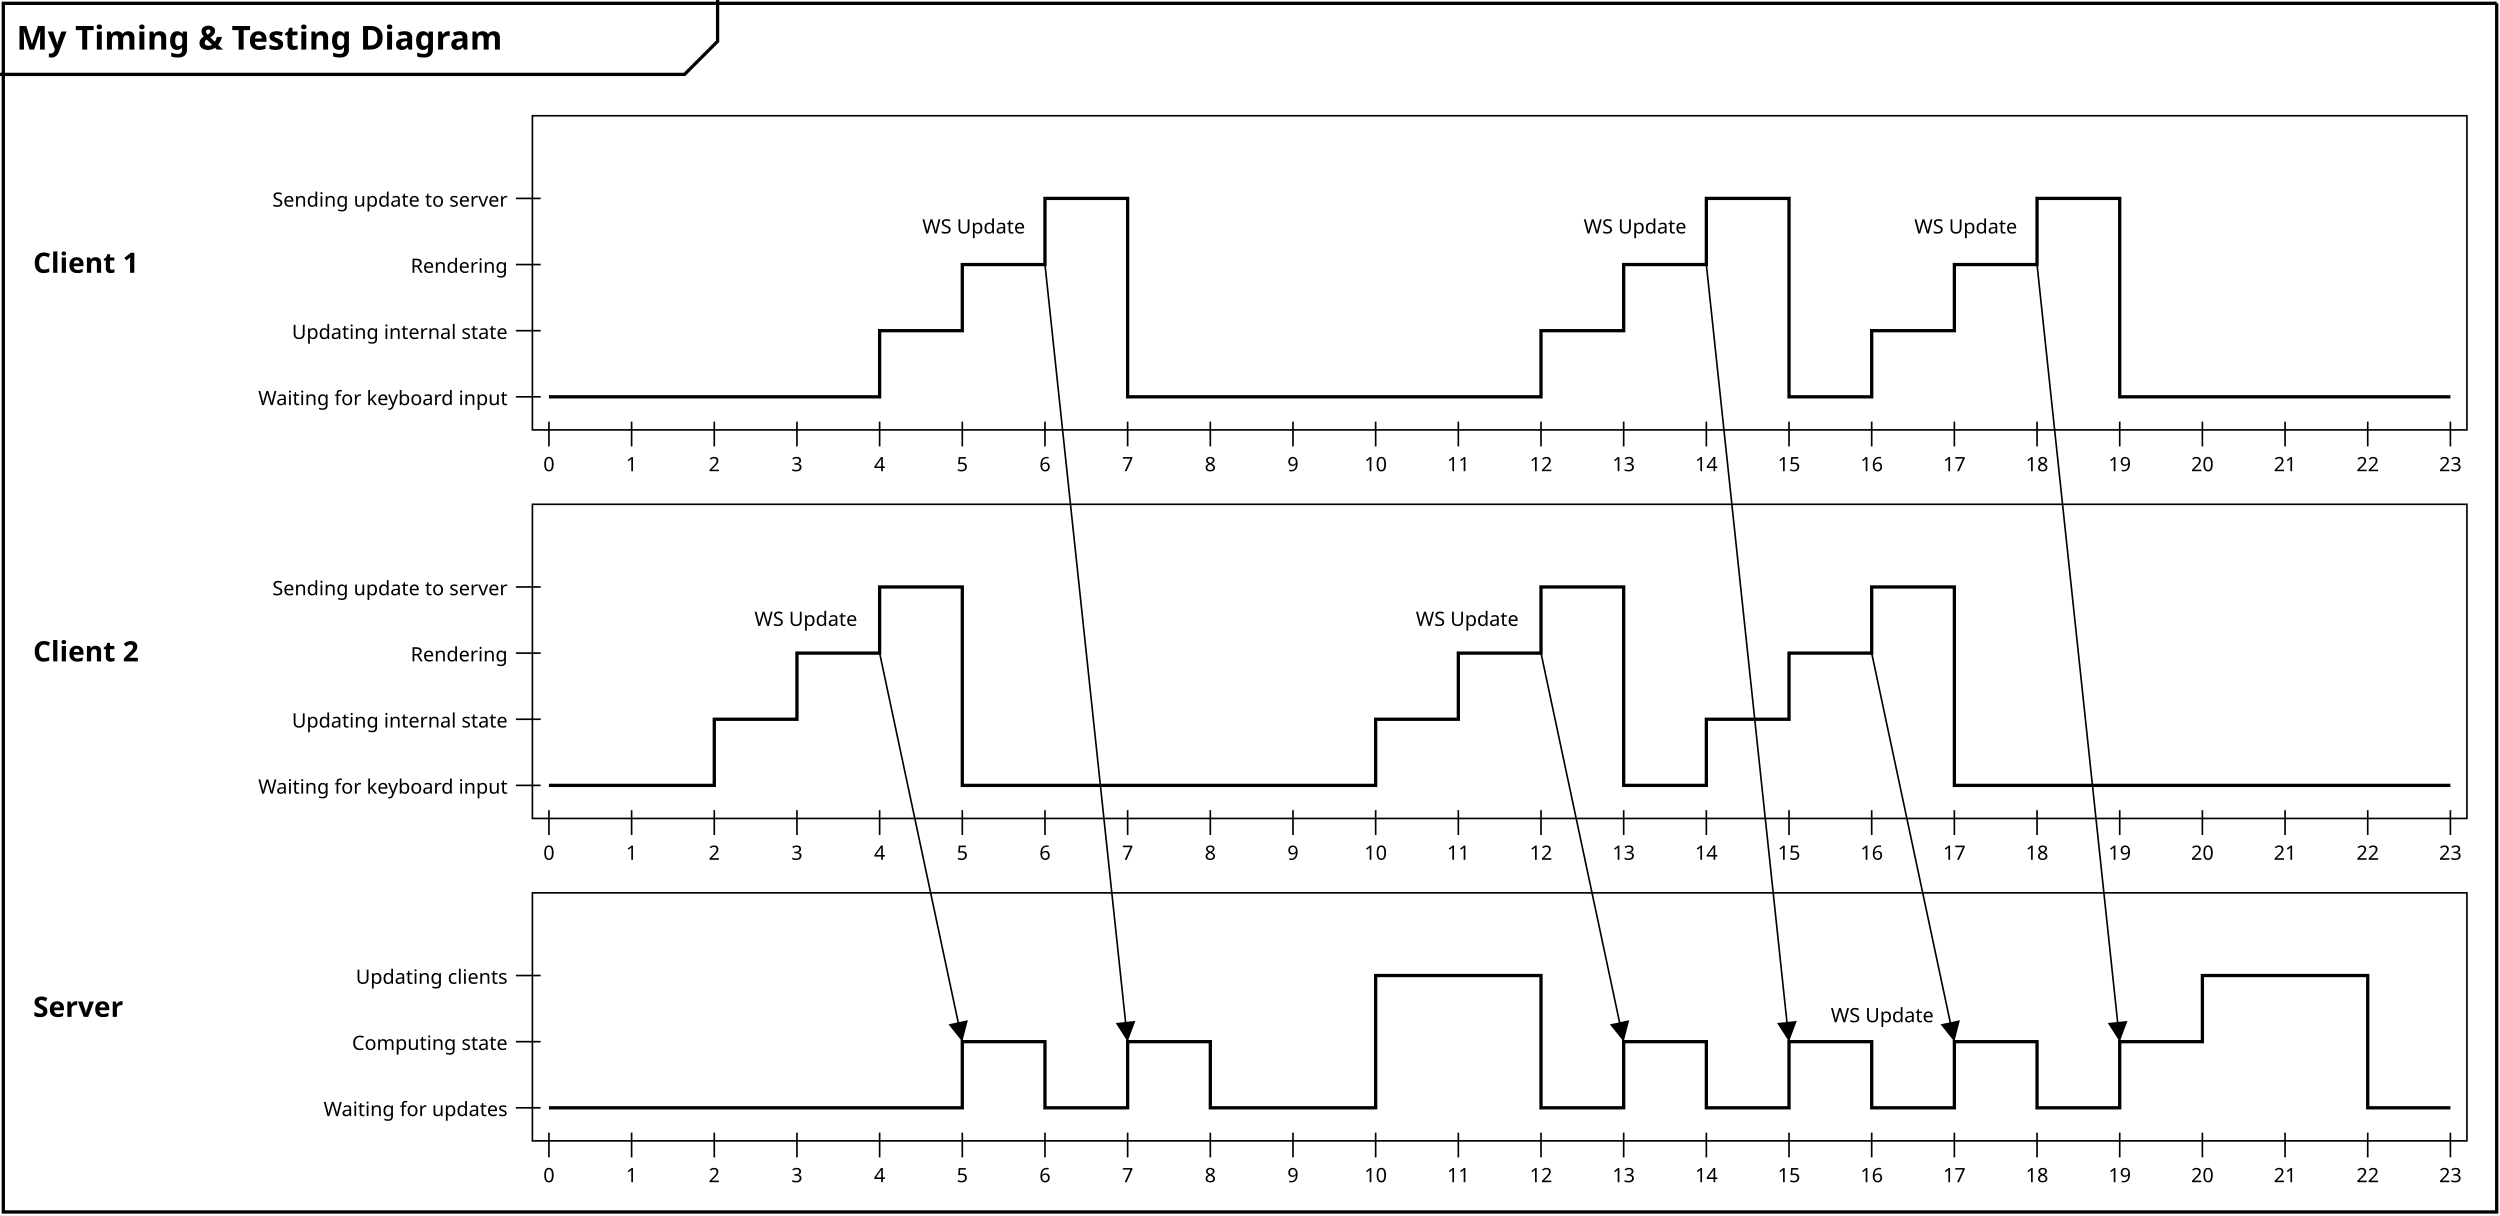
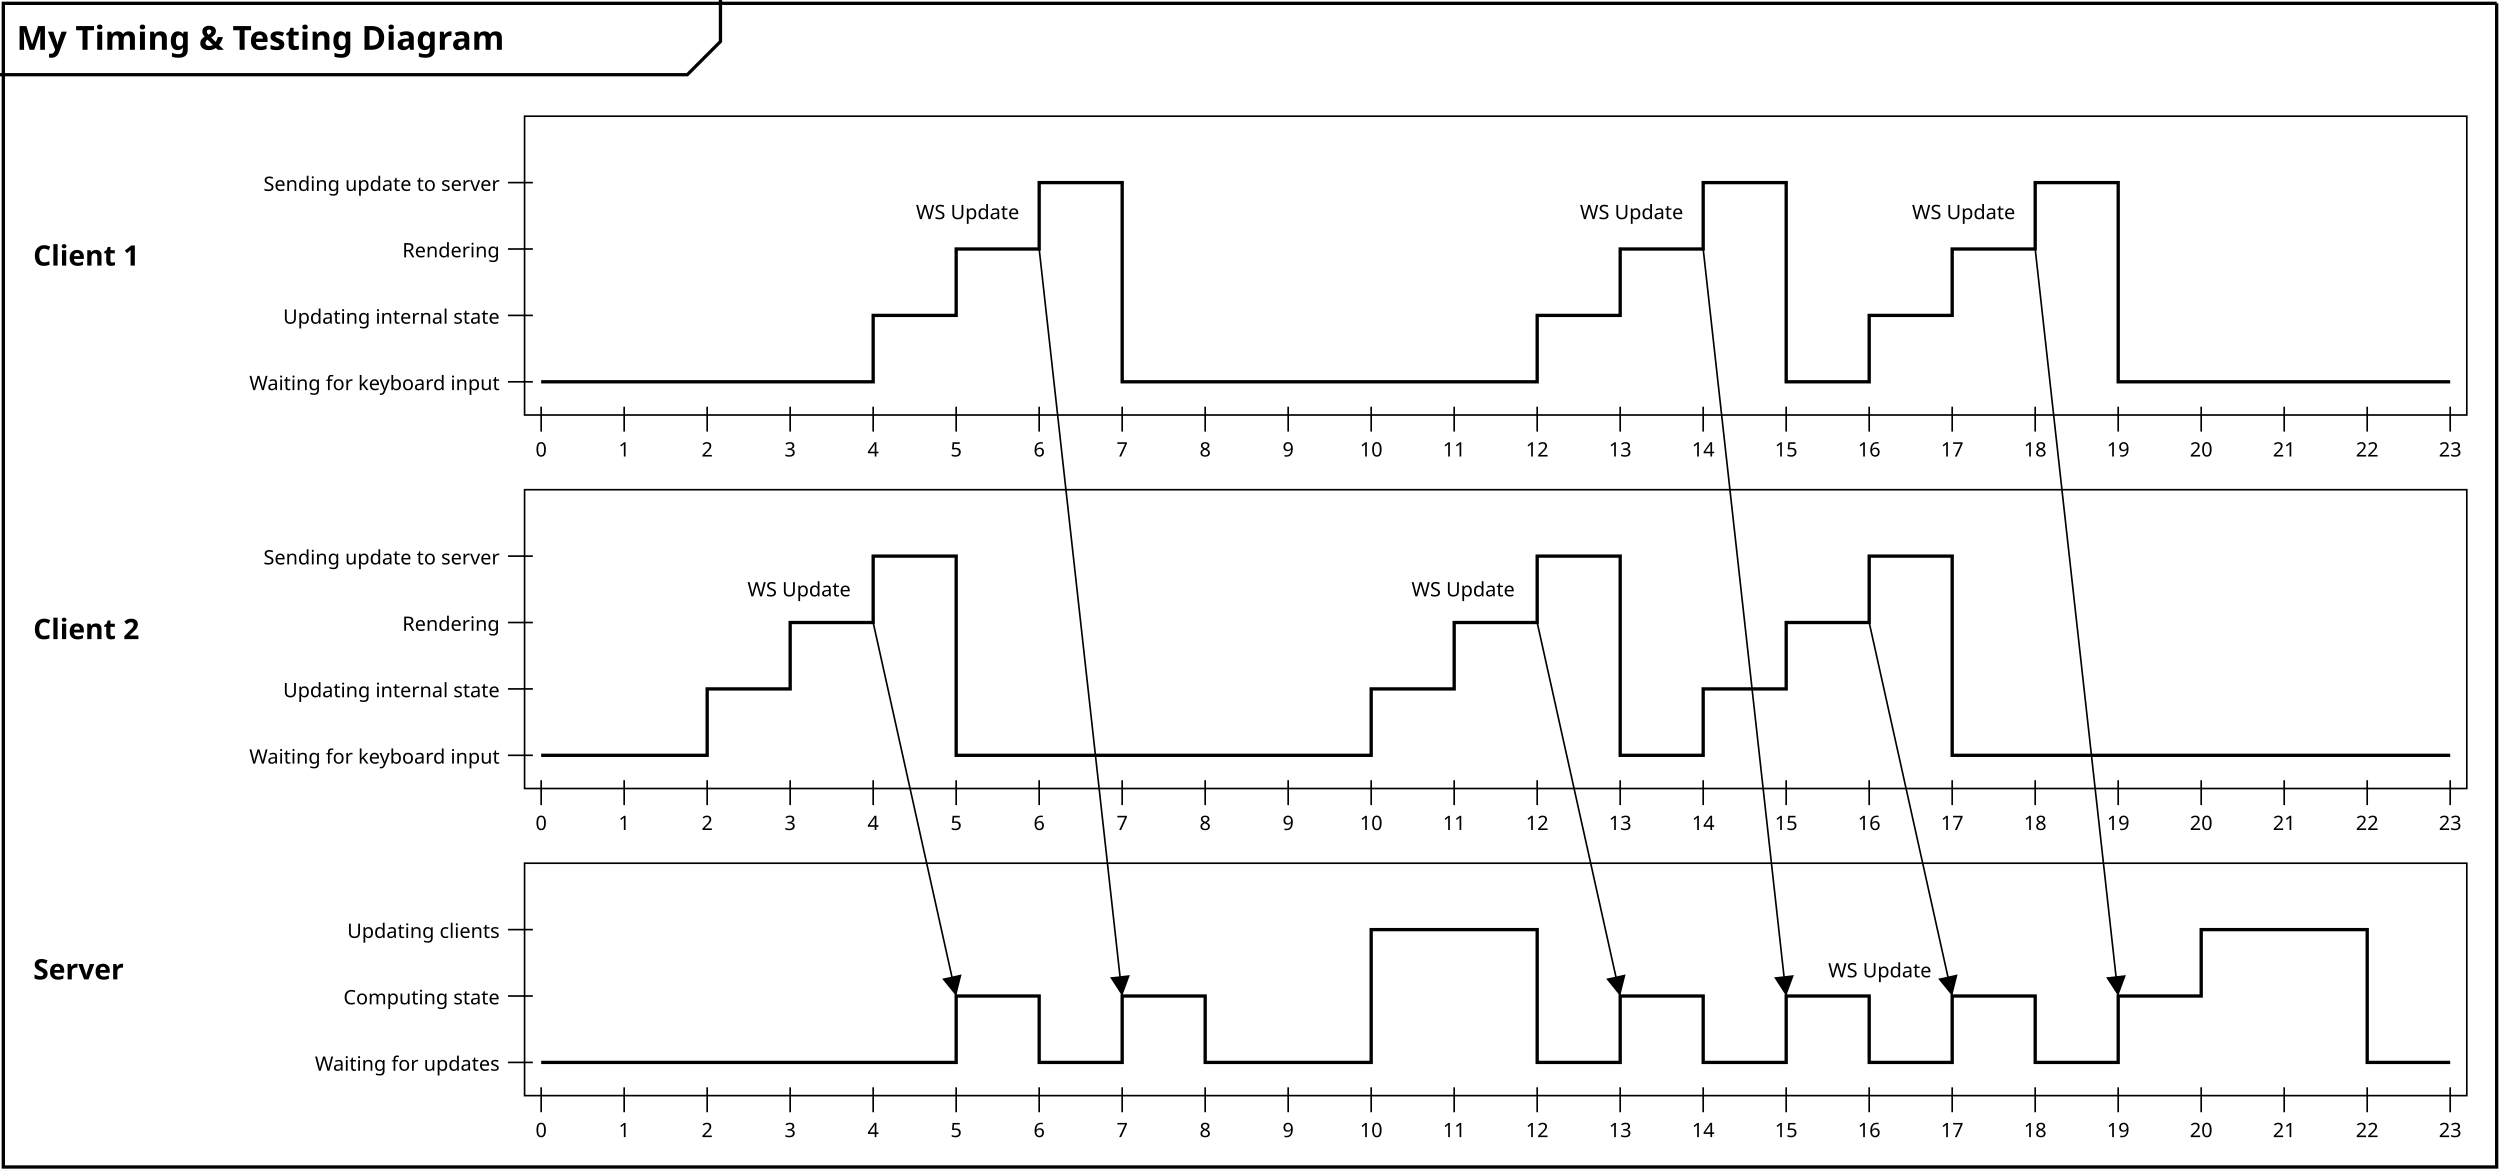
- <svg xmlns="http://www.w3.org/2000/svg" width="1512" height="735" viewBox="0 0 1512 735">
+ <svg xmlns="http://www.w3.org/2000/svg" width="1506" height="705" viewBox="0 0 1506 705">
  <style>
  .title { font: bold 20px sans-serif }
  .lifeline-label { font: bold 17px sans-serif }
  .simple { font-family: sans-serif }
  text { white-space: pre }
</style>
  <defs>
    <marker id="arrow" viewBox="0 0 20 20" refX="20" refY="10" markerWidth="12" markerHeight="12" orient="auto-start-reverse">
      <path d="M 0 0 L 20 10 L 0 20 z" />
    </marker>
  </defs>
-   <rect width="1512" height="735" fill="white" />
-   <polyline points="1510,2 1510,733 2,733 2,2 1510,2" fill="none" stroke="black" style="stroke-width:2px" />
+   <rect width="1506" height="705" fill="white" />
+   <polyline points="1504,2 1504,703 2,703 2,2 1504,2" fill="none" stroke="black" style="stroke-width:2px" />
  <polyline points="0,45 414,45 434,25 434,0" fill="none" stroke="black" style="stroke-width:2px" />
  <text x="10" y="30" class="title">My Timing &amp; Testing Diagram</text>
-   <rect x="322" y="70" width="1170" height="190" stroke="black" fill="none" />
-   <text x="20" y="165" class="lifeline-label">Client 1</text>
-   <text text-anchor="middle" x="332" y="285" class="simple">0</text>
-   <line x1="332" y1="255" x2="332" y2="270" stroke="black" />
-   <text text-anchor="middle" x="382" y="285" class="simple">1</text>
-   <line x1="382" y1="255" x2="382" y2="270" stroke="black" />
-   <text text-anchor="middle" x="432" y="285" class="simple">2</text>
-   <line x1="432" y1="255" x2="432" y2="270" stroke="black" />
-   <text text-anchor="middle" x="482" y="285" class="simple">3</text>
-   <line x1="482" y1="255" x2="482" y2="270" stroke="black" />
-   <text text-anchor="middle" x="532" y="285" class="simple">4</text>
-   <line x1="532" y1="255" x2="532" y2="270" stroke="black" />
-   <text text-anchor="middle" x="582" y="285" class="simple">5</text>
-   <line x1="582" y1="255" x2="582" y2="270" stroke="black" />
-   <text text-anchor="middle" x="632" y="285" class="simple">6</text>
-   <line x1="632" y1="255" x2="632" y2="270" stroke="black" />
-   <text text-anchor="middle" x="682" y="285" class="simple">7</text>
-   <line x1="682" y1="255" x2="682" y2="270" stroke="black" />
-   <text text-anchor="middle" x="732" y="285" class="simple">8</text>
-   <line x1="732" y1="255" x2="732" y2="270" stroke="black" />
-   <text text-anchor="middle" x="782" y="285" class="simple">9</text>
-   <line x1="782" y1="255" x2="782" y2="270" stroke="black" />
-   <text text-anchor="middle" x="832" y="285" class="simple">10</text>
-   <line x1="832" y1="255" x2="832" y2="270" stroke="black" />
-   <text text-anchor="middle" x="882" y="285" class="simple">11</text>
-   <line x1="882" y1="255" x2="882" y2="270" stroke="black" />
-   <text text-anchor="middle" x="932" y="285" class="simple">12</text>
-   <line x1="932" y1="255" x2="932" y2="270" stroke="black" />
-   <text text-anchor="middle" x="982" y="285" class="simple">13</text>
-   <line x1="982" y1="255" x2="982" y2="270" stroke="black" />
-   <text text-anchor="middle" x="1032" y="285" class="simple">14</text>
-   <line x1="1032" y1="255" x2="1032" y2="270" stroke="black" />
-   <text text-anchor="middle" x="1082" y="285" class="simple">15</text>
-   <line x1="1082" y1="255" x2="1082" y2="270" stroke="black" />
-   <text text-anchor="middle" x="1132" y="285" class="simple">16</text>
-   <line x1="1132" y1="255" x2="1132" y2="270" stroke="black" />
-   <text text-anchor="middle" x="1182" y="285" class="simple">17</text>
-   <line x1="1182" y1="255" x2="1182" y2="270" stroke="black" />
-   <text text-anchor="middle" x="1232" y="285" class="simple">18</text>
-   <line x1="1232" y1="255" x2="1232" y2="270" stroke="black" />
-   <text text-anchor="middle" x="1282" y="285" class="simple">19</text>
-   <line x1="1282" y1="255" x2="1282" y2="270" stroke="black" />
-   <text text-anchor="middle" x="1332" y="285" class="simple">20</text>
-   <line x1="1332" y1="255" x2="1332" y2="270" stroke="black" />
-   <text text-anchor="middle" x="1382" y="285" class="simple">21</text>
-   <line x1="1382" y1="255" x2="1382" y2="270" stroke="black" />
-   <text text-anchor="middle" x="1432" y="285" class="simple">22</text>
-   <line x1="1432" y1="255" x2="1432" y2="270" stroke="black" />
-   <text text-anchor="middle" x="1482" y="285" class="simple">23</text>
-   <line x1="1482" y1="255" x2="1482" y2="270" stroke="black" />
-   <line x1="312" y1="240" x2="327" y2="240" stroke="black" />
-   <text text-anchor="end" x="307" y="245" class="simple">Waiting for keyboard input</text>
-   <line x1="312" y1="200" x2="327" y2="200" stroke="black" />
-   <text text-anchor="end" x="307" y="205" class="simple">Updating internal state</text>
-   <line x1="312" y1="160" x2="327" y2="160" stroke="black" />
-   <text text-anchor="end" x="307" y="165" class="simple">Rendering</text>
-   <line x1="312" y1="120" x2="327" y2="120" stroke="black" />
-   <text text-anchor="end" x="307" y="125" class="simple">Sending update to server</text>
-   <polyline points="332,240 382,240 432,240 482,240 532,240 532,200 582,200 582,160 632,160 632,120 682,120 682,240 732,240 782,240 832,240 882,240 932,240 932,200 982,200 982,160 1032,160 1032,120 1082,120 1082,240 1132,240 1132,200 1182,200 1182,160 1232,160 1232,120 1282,120 1282,240 1332,240 1382,240 1432,240 1482,240" fill="none" stroke="black" style="stroke-width:2px" />
-   <rect x="322" y="305" width="1170" height="190" stroke="black" fill="none" />
-   <text x="20" y="400" class="lifeline-label">Client 2</text>
-   <text text-anchor="middle" x="332" y="520" class="simple">0</text>
-   <line x1="332" y1="490" x2="332" y2="505" stroke="black" />
-   <text text-anchor="middle" x="382" y="520" class="simple">1</text>
-   <line x1="382" y1="490" x2="382" y2="505" stroke="black" />
-   <text text-anchor="middle" x="432" y="520" class="simple">2</text>
-   <line x1="432" y1="490" x2="432" y2="505" stroke="black" />
-   <text text-anchor="middle" x="482" y="520" class="simple">3</text>
-   <line x1="482" y1="490" x2="482" y2="505" stroke="black" />
-   <text text-anchor="middle" x="532" y="520" class="simple">4</text>
-   <line x1="532" y1="490" x2="532" y2="505" stroke="black" />
-   <text text-anchor="middle" x="582" y="520" class="simple">5</text>
-   <line x1="582" y1="490" x2="582" y2="505" stroke="black" />
-   <text text-anchor="middle" x="632" y="520" class="simple">6</text>
-   <line x1="632" y1="490" x2="632" y2="505" stroke="black" />
-   <text text-anchor="middle" x="682" y="520" class="simple">7</text>
-   <line x1="682" y1="490" x2="682" y2="505" stroke="black" />
-   <text text-anchor="middle" x="732" y="520" class="simple">8</text>
-   <line x1="732" y1="490" x2="732" y2="505" stroke="black" />
-   <text text-anchor="middle" x="782" y="520" class="simple">9</text>
-   <line x1="782" y1="490" x2="782" y2="505" stroke="black" />
-   <text text-anchor="middle" x="832" y="520" class="simple">10</text>
-   <line x1="832" y1="490" x2="832" y2="505" stroke="black" />
-   <text text-anchor="middle" x="882" y="520" class="simple">11</text>
-   <line x1="882" y1="490" x2="882" y2="505" stroke="black" />
-   <text text-anchor="middle" x="932" y="520" class="simple">12</text>
-   <line x1="932" y1="490" x2="932" y2="505" stroke="black" />
-   <text text-anchor="middle" x="982" y="520" class="simple">13</text>
-   <line x1="982" y1="490" x2="982" y2="505" stroke="black" />
-   <text text-anchor="middle" x="1032" y="520" class="simple">14</text>
-   <line x1="1032" y1="490" x2="1032" y2="505" stroke="black" />
-   <text text-anchor="middle" x="1082" y="520" class="simple">15</text>
-   <line x1="1082" y1="490" x2="1082" y2="505" stroke="black" />
-   <text text-anchor="middle" x="1132" y="520" class="simple">16</text>
-   <line x1="1132" y1="490" x2="1132" y2="505" stroke="black" />
-   <text text-anchor="middle" x="1182" y="520" class="simple">17</text>
-   <line x1="1182" y1="490" x2="1182" y2="505" stroke="black" />
-   <text text-anchor="middle" x="1232" y="520" class="simple">18</text>
-   <line x1="1232" y1="490" x2="1232" y2="505" stroke="black" />
-   <text text-anchor="middle" x="1282" y="520" class="simple">19</text>
-   <line x1="1282" y1="490" x2="1282" y2="505" stroke="black" />
-   <text text-anchor="middle" x="1332" y="520" class="simple">20</text>
-   <line x1="1332" y1="490" x2="1332" y2="505" stroke="black" />
-   <text text-anchor="middle" x="1382" y="520" class="simple">21</text>
-   <line x1="1382" y1="490" x2="1382" y2="505" stroke="black" />
-   <text text-anchor="middle" x="1432" y="520" class="simple">22</text>
-   <line x1="1432" y1="490" x2="1432" y2="505" stroke="black" />
-   <text text-anchor="middle" x="1482" y="520" class="simple">23</text>
-   <line x1="1482" y1="490" x2="1482" y2="505" stroke="black" />
-   <line x1="312" y1="475" x2="327" y2="475" stroke="black" />
-   <text text-anchor="end" x="307" y="480" class="simple">Waiting for keyboard input</text>
-   <line x1="312" y1="435" x2="327" y2="435" stroke="black" />
-   <text text-anchor="end" x="307" y="440" class="simple">Updating internal state</text>
-   <line x1="312" y1="395" x2="327" y2="395" stroke="black" />
-   <text text-anchor="end" x="307" y="400" class="simple">Rendering</text>
-   <line x1="312" y1="355" x2="327" y2="355" stroke="black" />
-   <text text-anchor="end" x="307" y="360" class="simple">Sending update to server</text>
-   <polyline points="332,475 382,475 432,475 432,435 482,435 482,395 532,395 532,355 582,355 582,475 632,475 682,475 732,475 782,475 832,475 832,435 882,435 882,395 932,395 932,355 982,355 982,475 1032,475 1032,435 1082,435 1082,395 1132,395 1132,355 1182,355 1182,475 1232,475 1282,475 1332,475 1382,475 1432,475 1482,475" fill="none" stroke="black" style="stroke-width:2px" />
-   <rect x="322" y="540" width="1170" height="150" stroke="black" fill="none" />
-   <text x="20" y="615" class="lifeline-label">Server</text>
-   <text text-anchor="middle" x="332" y="715" class="simple">0</text>
-   <line x1="332" y1="685" x2="332" y2="700" stroke="black" />
-   <text text-anchor="middle" x="382" y="715" class="simple">1</text>
-   <line x1="382" y1="685" x2="382" y2="700" stroke="black" />
-   <text text-anchor="middle" x="432" y="715" class="simple">2</text>
-   <line x1="432" y1="685" x2="432" y2="700" stroke="black" />
-   <text text-anchor="middle" x="482" y="715" class="simple">3</text>
-   <line x1="482" y1="685" x2="482" y2="700" stroke="black" />
-   <text text-anchor="middle" x="532" y="715" class="simple">4</text>
-   <line x1="532" y1="685" x2="532" y2="700" stroke="black" />
-   <text text-anchor="middle" x="582" y="715" class="simple">5</text>
-   <line x1="582" y1="685" x2="582" y2="700" stroke="black" />
-   <text text-anchor="middle" x="632" y="715" class="simple">6</text>
-   <line x1="632" y1="685" x2="632" y2="700" stroke="black" />
-   <text text-anchor="middle" x="682" y="715" class="simple">7</text>
-   <line x1="682" y1="685" x2="682" y2="700" stroke="black" />
-   <text text-anchor="middle" x="732" y="715" class="simple">8</text>
-   <line x1="732" y1="685" x2="732" y2="700" stroke="black" />
-   <text text-anchor="middle" x="782" y="715" class="simple">9</text>
-   <line x1="782" y1="685" x2="782" y2="700" stroke="black" />
-   <text text-anchor="middle" x="832" y="715" class="simple">10</text>
-   <line x1="832" y1="685" x2="832" y2="700" stroke="black" />
-   <text text-anchor="middle" x="882" y="715" class="simple">11</text>
-   <line x1="882" y1="685" x2="882" y2="700" stroke="black" />
-   <text text-anchor="middle" x="932" y="715" class="simple">12</text>
-   <line x1="932" y1="685" x2="932" y2="700" stroke="black" />
-   <text text-anchor="middle" x="982" y="715" class="simple">13</text>
-   <line x1="982" y1="685" x2="982" y2="700" stroke="black" />
-   <text text-anchor="middle" x="1032" y="715" class="simple">14</text>
-   <line x1="1032" y1="685" x2="1032" y2="700" stroke="black" />
-   <text text-anchor="middle" x="1082" y="715" class="simple">15</text>
-   <line x1="1082" y1="685" x2="1082" y2="700" stroke="black" />
-   <text text-anchor="middle" x="1132" y="715" class="simple">16</text>
-   <line x1="1132" y1="685" x2="1132" y2="700" stroke="black" />
-   <text text-anchor="middle" x="1182" y="715" class="simple">17</text>
-   <line x1="1182" y1="685" x2="1182" y2="700" stroke="black" />
-   <text text-anchor="middle" x="1232" y="715" class="simple">18</text>
-   <line x1="1232" y1="685" x2="1232" y2="700" stroke="black" />
-   <text text-anchor="middle" x="1282" y="715" class="simple">19</text>
-   <line x1="1282" y1="685" x2="1282" y2="700" stroke="black" />
-   <text text-anchor="middle" x="1332" y="715" class="simple">20</text>
-   <line x1="1332" y1="685" x2="1332" y2="700" stroke="black" />
-   <text text-anchor="middle" x="1382" y="715" class="simple">21</text>
-   <line x1="1382" y1="685" x2="1382" y2="700" stroke="black" />
-   <text text-anchor="middle" x="1432" y="715" class="simple">22</text>
-   <line x1="1432" y1="685" x2="1432" y2="700" stroke="black" />
-   <text text-anchor="middle" x="1482" y="715" class="simple">23</text>
-   <line x1="1482" y1="685" x2="1482" y2="700" stroke="black" />
-   <line x1="312" y1="670" x2="327" y2="670" stroke="black" />
-   <text text-anchor="end" x="307" y="675" class="simple">Waiting for updates</text>
-   <line x1="312" y1="630" x2="327" y2="630" stroke="black" />
-   <text text-anchor="end" x="307" y="635" class="simple">Computing state</text>
-   <line x1="312" y1="590" x2="327" y2="590" stroke="black" />
-   <text text-anchor="end" x="307" y="595" class="simple">Updating clients</text>
-   <polyline points="332,670 382,670 432,670 482,670 532,670 582,670 582,630 632,630 632,670 682,670 682,630 732,630 732,670 782,670 832,670 832,590 882,590 932,590 932,670 982,670 982,630 1032,630 1032,670 1082,670 1082,630 1132,630 1132,670 1182,670 1182,630 1232,630 1232,670 1282,670 1282,630 1332,630 1332,590 1382,590 1432,590 1432,670 1482,670" fill="none" stroke="black" style="stroke-width:2px" />
-   <polyline points="532,395 582,630" fill="none" stroke="black" marker-end="url(#arrow)" />
-   <text text-anchor="end" x="518.5" y="378.55" class="simple">WS Update</text>
-   <polyline points="632,160 682,630" fill="none" stroke="black" marker-end="url(#arrow)" />
-   <text text-anchor="end" x="620" y="141.2" class="simple">WS Update </text>
-   <polyline points="932,395 982,630" fill="none" stroke="black" marker-end="url(#arrow)" />
-   <text text-anchor="end" x="918.5" y="378.55" class="simple">WS Update</text>
-   <polyline points="1032,160 1082,630" fill="none" stroke="black" marker-end="url(#arrow)" />
-   <text text-anchor="end" x="1020" y="141.2" class="simple">WS Update </text>
-   <polyline points="1132,395 1182,630" fill="none" stroke="black" marker-end="url(#arrow)" />
-   <text text-anchor="end" x="1169.5" y="618.25" class="simple">WS Update </text>
-   <polyline points="1232,160 1282,630" fill="none" stroke="black" marker-end="url(#arrow)" />
-   <text text-anchor="end" x="1220" y="141.2" class="simple">WS Update </text>
+   <rect x="316" y="70" width="1170" height="180" stroke="black" fill="none" />
+   <text x="20" y="160" class="lifeline-label">Client 1</text>
+   <text text-anchor="middle" x="326" y="275" class="simple">0</text>
+   <line x1="326" y1="245" x2="326" y2="260" stroke="black" />
+   <text text-anchor="middle" x="376" y="275" class="simple">1</text>
+   <line x1="376" y1="245" x2="376" y2="260" stroke="black" />
+   <text text-anchor="middle" x="426" y="275" class="simple">2</text>
+   <line x1="426" y1="245" x2="426" y2="260" stroke="black" />
+   <text text-anchor="middle" x="476" y="275" class="simple">3</text>
+   <line x1="476" y1="245" x2="476" y2="260" stroke="black" />
+   <text text-anchor="middle" x="526" y="275" class="simple">4</text>
+   <line x1="526" y1="245" x2="526" y2="260" stroke="black" />
+   <text text-anchor="middle" x="576" y="275" class="simple">5</text>
+   <line x1="576" y1="245" x2="576" y2="260" stroke="black" />
+   <text text-anchor="middle" x="626" y="275" class="simple">6</text>
+   <line x1="626" y1="245" x2="626" y2="260" stroke="black" />
+   <text text-anchor="middle" x="676" y="275" class="simple">7</text>
+   <line x1="676" y1="245" x2="676" y2="260" stroke="black" />
+   <text text-anchor="middle" x="726" y="275" class="simple">8</text>
+   <line x1="726" y1="245" x2="726" y2="260" stroke="black" />
+   <text text-anchor="middle" x="776" y="275" class="simple">9</text>
+   <line x1="776" y1="245" x2="776" y2="260" stroke="black" />
+   <text text-anchor="middle" x="826" y="275" class="simple">10</text>
+   <line x1="826" y1="245" x2="826" y2="260" stroke="black" />
+   <text text-anchor="middle" x="876" y="275" class="simple">11</text>
+   <line x1="876" y1="245" x2="876" y2="260" stroke="black" />
+   <text text-anchor="middle" x="926" y="275" class="simple">12</text>
+   <line x1="926" y1="245" x2="926" y2="260" stroke="black" />
+   <text text-anchor="middle" x="976" y="275" class="simple">13</text>
+   <line x1="976" y1="245" x2="976" y2="260" stroke="black" />
+   <text text-anchor="middle" x="1026" y="275" class="simple">14</text>
+   <line x1="1026" y1="245" x2="1026" y2="260" stroke="black" />
+   <text text-anchor="middle" x="1076" y="275" class="simple">15</text>
+   <line x1="1076" y1="245" x2="1076" y2="260" stroke="black" />
+   <text text-anchor="middle" x="1126" y="275" class="simple">16</text>
+   <line x1="1126" y1="245" x2="1126" y2="260" stroke="black" />
+   <text text-anchor="middle" x="1176" y="275" class="simple">17</text>
+   <line x1="1176" y1="245" x2="1176" y2="260" stroke="black" />
+   <text text-anchor="middle" x="1226" y="275" class="simple">18</text>
+   <line x1="1226" y1="245" x2="1226" y2="260" stroke="black" />
+   <text text-anchor="middle" x="1276" y="275" class="simple">19</text>
+   <line x1="1276" y1="245" x2="1276" y2="260" stroke="black" />
+   <text text-anchor="middle" x="1326" y="275" class="simple">20</text>
+   <line x1="1326" y1="245" x2="1326" y2="260" stroke="black" />
+   <text text-anchor="middle" x="1376" y="275" class="simple">21</text>
+   <line x1="1376" y1="245" x2="1376" y2="260" stroke="black" />
+   <text text-anchor="middle" x="1426" y="275" class="simple">22</text>
+   <line x1="1426" y1="245" x2="1426" y2="260" stroke="black" />
+   <text text-anchor="middle" x="1476" y="275" class="simple">23</text>
+   <line x1="1476" y1="245" x2="1476" y2="260" stroke="black" />
+   <line x1="306" y1="230" x2="321" y2="230" stroke="black" />
+   <text text-anchor="end" x="301" y="235" class="simple">Waiting for keyboard input</text>
+   <line x1="306" y1="190" x2="321" y2="190" stroke="black" />
+   <text text-anchor="end" x="301" y="195" class="simple">Updating internal state</text>
+   <line x1="306" y1="150" x2="321" y2="150" stroke="black" />
+   <text text-anchor="end" x="301" y="155" class="simple">Rendering</text>
+   <line x1="306" y1="110" x2="321" y2="110" stroke="black" />
+   <text text-anchor="end" x="301" y="115" class="simple">Sending update to server</text>
+   <polyline points="326,230 376,230 426,230 476,230 526,230 526,190 576,190 576,150 626,150 626,110 676,110 676,230 726,230 776,230 826,230 876,230 926,230 926,190 976,190 976,150 1026,150 1026,110 1076,110 1076,230 1126,230 1126,190 1176,190 1176,150 1226,150 1226,110 1276,110 1276,230 1326,230 1376,230 1426,230 1476,230" fill="none" stroke="black" style="stroke-width:2px" />
+   <rect x="316" y="295" width="1170" height="180" stroke="black" fill="none" />
+   <text x="20" y="385" class="lifeline-label">Client 2</text>
+   <text text-anchor="middle" x="326" y="500" class="simple">0</text>
+   <line x1="326" y1="470" x2="326" y2="485" stroke="black" />
+   <text text-anchor="middle" x="376" y="500" class="simple">1</text>
+   <line x1="376" y1="470" x2="376" y2="485" stroke="black" />
+   <text text-anchor="middle" x="426" y="500" class="simple">2</text>
+   <line x1="426" y1="470" x2="426" y2="485" stroke="black" />
+   <text text-anchor="middle" x="476" y="500" class="simple">3</text>
+   <line x1="476" y1="470" x2="476" y2="485" stroke="black" />
+   <text text-anchor="middle" x="526" y="500" class="simple">4</text>
+   <line x1="526" y1="470" x2="526" y2="485" stroke="black" />
+   <text text-anchor="middle" x="576" y="500" class="simple">5</text>
+   <line x1="576" y1="470" x2="576" y2="485" stroke="black" />
+   <text text-anchor="middle" x="626" y="500" class="simple">6</text>
+   <line x1="626" y1="470" x2="626" y2="485" stroke="black" />
+   <text text-anchor="middle" x="676" y="500" class="simple">7</text>
+   <line x1="676" y1="470" x2="676" y2="485" stroke="black" />
+   <text text-anchor="middle" x="726" y="500" class="simple">8</text>
+   <line x1="726" y1="470" x2="726" y2="485" stroke="black" />
+   <text text-anchor="middle" x="776" y="500" class="simple">9</text>
+   <line x1="776" y1="470" x2="776" y2="485" stroke="black" />
+   <text text-anchor="middle" x="826" y="500" class="simple">10</text>
+   <line x1="826" y1="470" x2="826" y2="485" stroke="black" />
+   <text text-anchor="middle" x="876" y="500" class="simple">11</text>
+   <line x1="876" y1="470" x2="876" y2="485" stroke="black" />
+   <text text-anchor="middle" x="926" y="500" class="simple">12</text>
+   <line x1="926" y1="470" x2="926" y2="485" stroke="black" />
+   <text text-anchor="middle" x="976" y="500" class="simple">13</text>
+   <line x1="976" y1="470" x2="976" y2="485" stroke="black" />
+   <text text-anchor="middle" x="1026" y="500" class="simple">14</text>
+   <line x1="1026" y1="470" x2="1026" y2="485" stroke="black" />
+   <text text-anchor="middle" x="1076" y="500" class="simple">15</text>
+   <line x1="1076" y1="470" x2="1076" y2="485" stroke="black" />
+   <text text-anchor="middle" x="1126" y="500" class="simple">16</text>
+   <line x1="1126" y1="470" x2="1126" y2="485" stroke="black" />
+   <text text-anchor="middle" x="1176" y="500" class="simple">17</text>
+   <line x1="1176" y1="470" x2="1176" y2="485" stroke="black" />
+   <text text-anchor="middle" x="1226" y="500" class="simple">18</text>
+   <line x1="1226" y1="470" x2="1226" y2="485" stroke="black" />
+   <text text-anchor="middle" x="1276" y="500" class="simple">19</text>
+   <line x1="1276" y1="470" x2="1276" y2="485" stroke="black" />
+   <text text-anchor="middle" x="1326" y="500" class="simple">20</text>
+   <line x1="1326" y1="470" x2="1326" y2="485" stroke="black" />
+   <text text-anchor="middle" x="1376" y="500" class="simple">21</text>
+   <line x1="1376" y1="470" x2="1376" y2="485" stroke="black" />
+   <text text-anchor="middle" x="1426" y="500" class="simple">22</text>
+   <line x1="1426" y1="470" x2="1426" y2="485" stroke="black" />
+   <text text-anchor="middle" x="1476" y="500" class="simple">23</text>
+   <line x1="1476" y1="470" x2="1476" y2="485" stroke="black" />
+   <line x1="306" y1="455" x2="321" y2="455" stroke="black" />
+   <text text-anchor="end" x="301" y="460" class="simple">Waiting for keyboard input</text>
+   <line x1="306" y1="415" x2="321" y2="415" stroke="black" />
+   <text text-anchor="end" x="301" y="420" class="simple">Updating internal state</text>
+   <line x1="306" y1="375" x2="321" y2="375" stroke="black" />
+   <text text-anchor="end" x="301" y="380" class="simple">Rendering</text>
+   <line x1="306" y1="335" x2="321" y2="335" stroke="black" />
+   <text text-anchor="end" x="301" y="340" class="simple">Sending update to server</text>
+   <polyline points="326,455 376,455 426,455 426,415 476,415 476,375 526,375 526,335 576,335 576,455 626,455 676,455 726,455 776,455 826,455 826,415 876,415 876,375 926,375 926,335 976,335 976,455 1026,455 1026,415 1076,415 1076,375 1126,375 1126,335 1176,335 1176,455 1226,455 1276,455 1326,455 1376,455 1426,455 1476,455" fill="none" stroke="black" style="stroke-width:2px" />
+   <rect x="316" y="520" width="1170" height="140" stroke="black" fill="none" />
+   <text x="20" y="590" class="lifeline-label">Server</text>
+   <text text-anchor="middle" x="326" y="685" class="simple">0</text>
+   <line x1="326" y1="655" x2="326" y2="670" stroke="black" />
+   <text text-anchor="middle" x="376" y="685" class="simple">1</text>
+   <line x1="376" y1="655" x2="376" y2="670" stroke="black" />
+   <text text-anchor="middle" x="426" y="685" class="simple">2</text>
+   <line x1="426" y1="655" x2="426" y2="670" stroke="black" />
+   <text text-anchor="middle" x="476" y="685" class="simple">3</text>
+   <line x1="476" y1="655" x2="476" y2="670" stroke="black" />
+   <text text-anchor="middle" x="526" y="685" class="simple">4</text>
+   <line x1="526" y1="655" x2="526" y2="670" stroke="black" />
+   <text text-anchor="middle" x="576" y="685" class="simple">5</text>
+   <line x1="576" y1="655" x2="576" y2="670" stroke="black" />
+   <text text-anchor="middle" x="626" y="685" class="simple">6</text>
+   <line x1="626" y1="655" x2="626" y2="670" stroke="black" />
+   <text text-anchor="middle" x="676" y="685" class="simple">7</text>
+   <line x1="676" y1="655" x2="676" y2="670" stroke="black" />
+   <text text-anchor="middle" x="726" y="685" class="simple">8</text>
+   <line x1="726" y1="655" x2="726" y2="670" stroke="black" />
+   <text text-anchor="middle" x="776" y="685" class="simple">9</text>
+   <line x1="776" y1="655" x2="776" y2="670" stroke="black" />
+   <text text-anchor="middle" x="826" y="685" class="simple">10</text>
+   <line x1="826" y1="655" x2="826" y2="670" stroke="black" />
+   <text text-anchor="middle" x="876" y="685" class="simple">11</text>
+   <line x1="876" y1="655" x2="876" y2="670" stroke="black" />
+   <text text-anchor="middle" x="926" y="685" class="simple">12</text>
+   <line x1="926" y1="655" x2="926" y2="670" stroke="black" />
+   <text text-anchor="middle" x="976" y="685" class="simple">13</text>
+   <line x1="976" y1="655" x2="976" y2="670" stroke="black" />
+   <text text-anchor="middle" x="1026" y="685" class="simple">14</text>
+   <line x1="1026" y1="655" x2="1026" y2="670" stroke="black" />
+   <text text-anchor="middle" x="1076" y="685" class="simple">15</text>
+   <line x1="1076" y1="655" x2="1076" y2="670" stroke="black" />
+   <text text-anchor="middle" x="1126" y="685" class="simple">16</text>
+   <line x1="1126" y1="655" x2="1126" y2="670" stroke="black" />
+   <text text-anchor="middle" x="1176" y="685" class="simple">17</text>
+   <line x1="1176" y1="655" x2="1176" y2="670" stroke="black" />
+   <text text-anchor="middle" x="1226" y="685" class="simple">18</text>
+   <line x1="1226" y1="655" x2="1226" y2="670" stroke="black" />
+   <text text-anchor="middle" x="1276" y="685" class="simple">19</text>
+   <line x1="1276" y1="655" x2="1276" y2="670" stroke="black" />
+   <text text-anchor="middle" x="1326" y="685" class="simple">20</text>
+   <line x1="1326" y1="655" x2="1326" y2="670" stroke="black" />
+   <text text-anchor="middle" x="1376" y="685" class="simple">21</text>
+   <line x1="1376" y1="655" x2="1376" y2="670" stroke="black" />
+   <text text-anchor="middle" x="1426" y="685" class="simple">22</text>
+   <line x1="1426" y1="655" x2="1426" y2="670" stroke="black" />
+   <text text-anchor="middle" x="1476" y="685" class="simple">23</text>
+   <line x1="1476" y1="655" x2="1476" y2="670" stroke="black" />
+   <line x1="306" y1="640" x2="321" y2="640" stroke="black" />
+   <text text-anchor="end" x="301" y="645" class="simple">Waiting for updates</text>
+   <line x1="306" y1="600" x2="321" y2="600" stroke="black" />
+   <text text-anchor="end" x="301" y="605" class="simple">Computing state</text>
+   <line x1="306" y1="560" x2="321" y2="560" stroke="black" />
+   <text text-anchor="end" x="301" y="565" class="simple">Updating clients</text>
+   <polyline points="326,640 376,640 426,640 476,640 526,640 576,640 576,600 626,600 626,640 676,640 676,600 726,600 726,640 776,640 826,640 826,560 876,560 926,560 926,640 976,640 976,600 1026,600 1026,640 1076,640 1076,600 1126,600 1126,640 1176,640 1176,600 1226,600 1226,640 1276,640 1276,600 1326,600 1326,560 1376,560 1426,560 1426,640 1476,640" fill="none" stroke="black" style="stroke-width:2px" />
+   <polyline points="526,375 576,600" fill="none" stroke="black" marker-end="url(#arrow)" />
+   <text text-anchor="end" x="512.5" y="359.25" class="simple">WS Update</text>
+   <polyline points="626,150 676,600" fill="none" stroke="black" marker-end="url(#arrow)" />
+   <text text-anchor="end" x="614" y="132" class="simple">WS Update </text>
+   <polyline points="926,375 976,600" fill="none" stroke="black" marker-end="url(#arrow)" />
+   <text text-anchor="end" x="912.5" y="359.25" class="simple">WS Update</text>
+   <polyline points="1026,150 1076,600" fill="none" stroke="black" marker-end="url(#arrow)" />
+   <text text-anchor="end" x="1014" y="132" class="simple">WS Update </text>
+   <polyline points="1126,375 1176,600" fill="none" stroke="black" marker-end="url(#arrow)" />
+   <text text-anchor="end" x="1163.5" y="588.75" class="simple">WS Update </text>
+   <polyline points="1226,150 1276,600" fill="none" stroke="black" marker-end="url(#arrow)" />
+   <text text-anchor="end" x="1214" y="132" class="simple">WS Update </text>
</svg>
